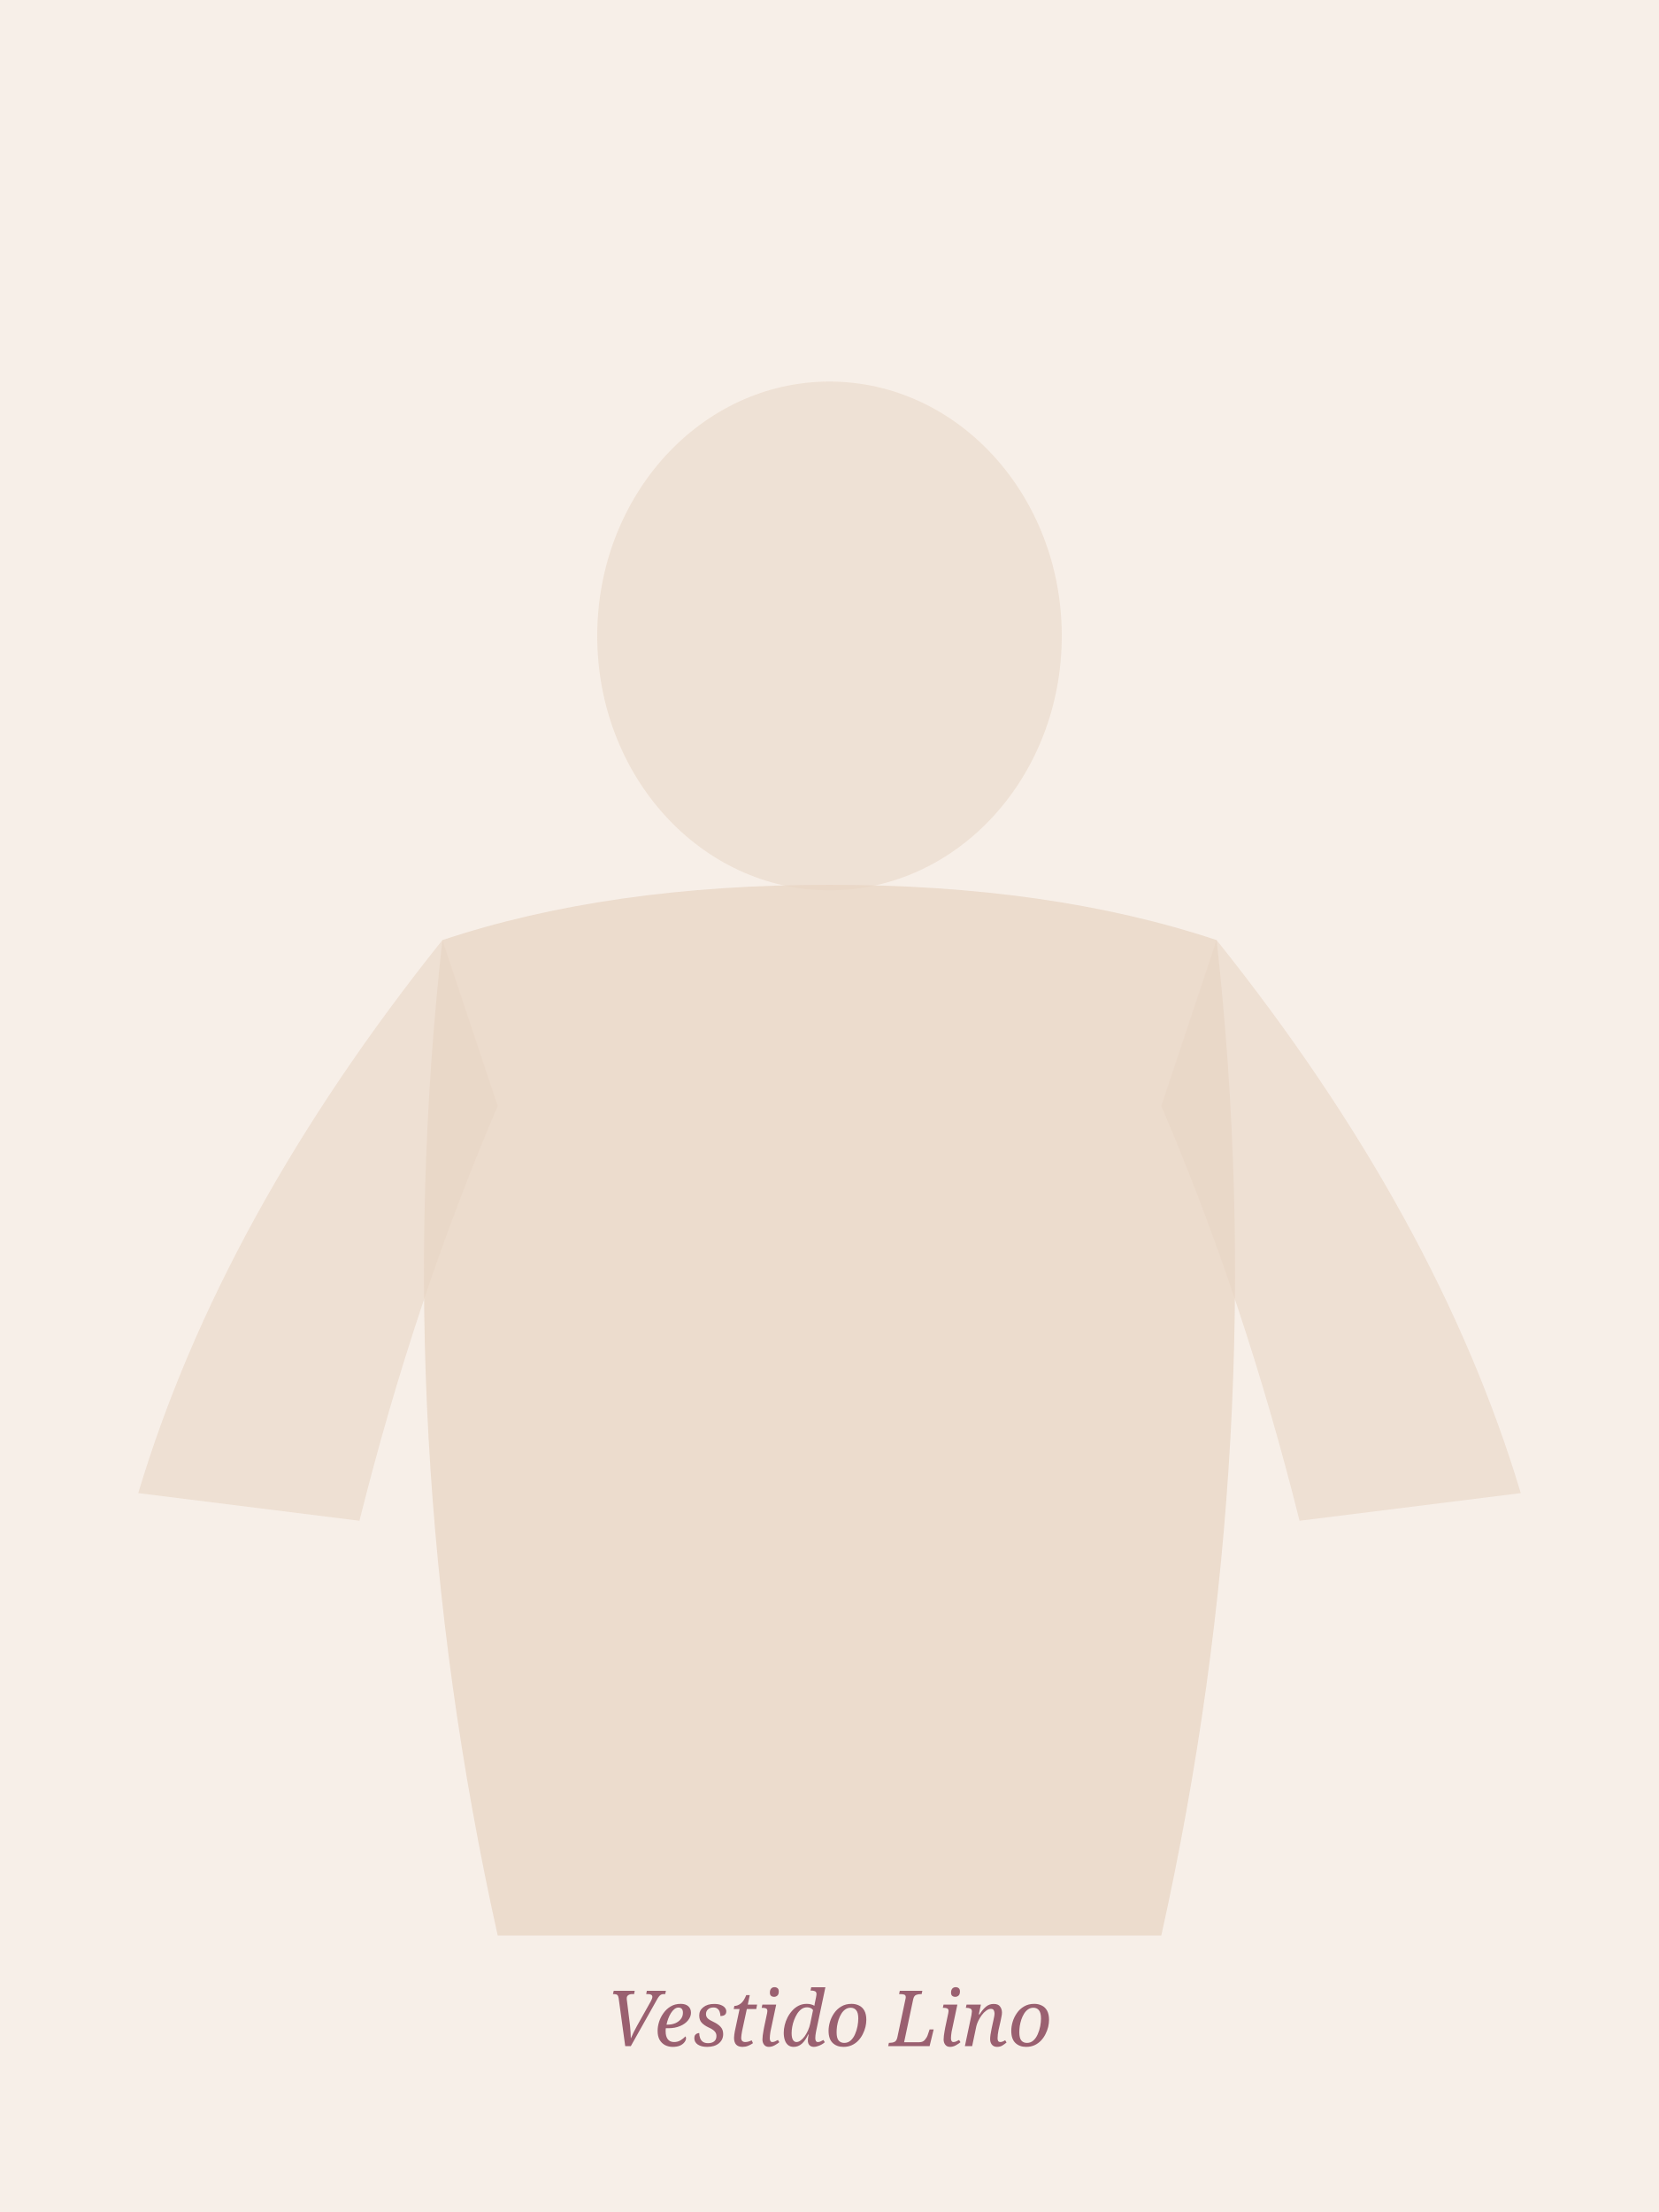
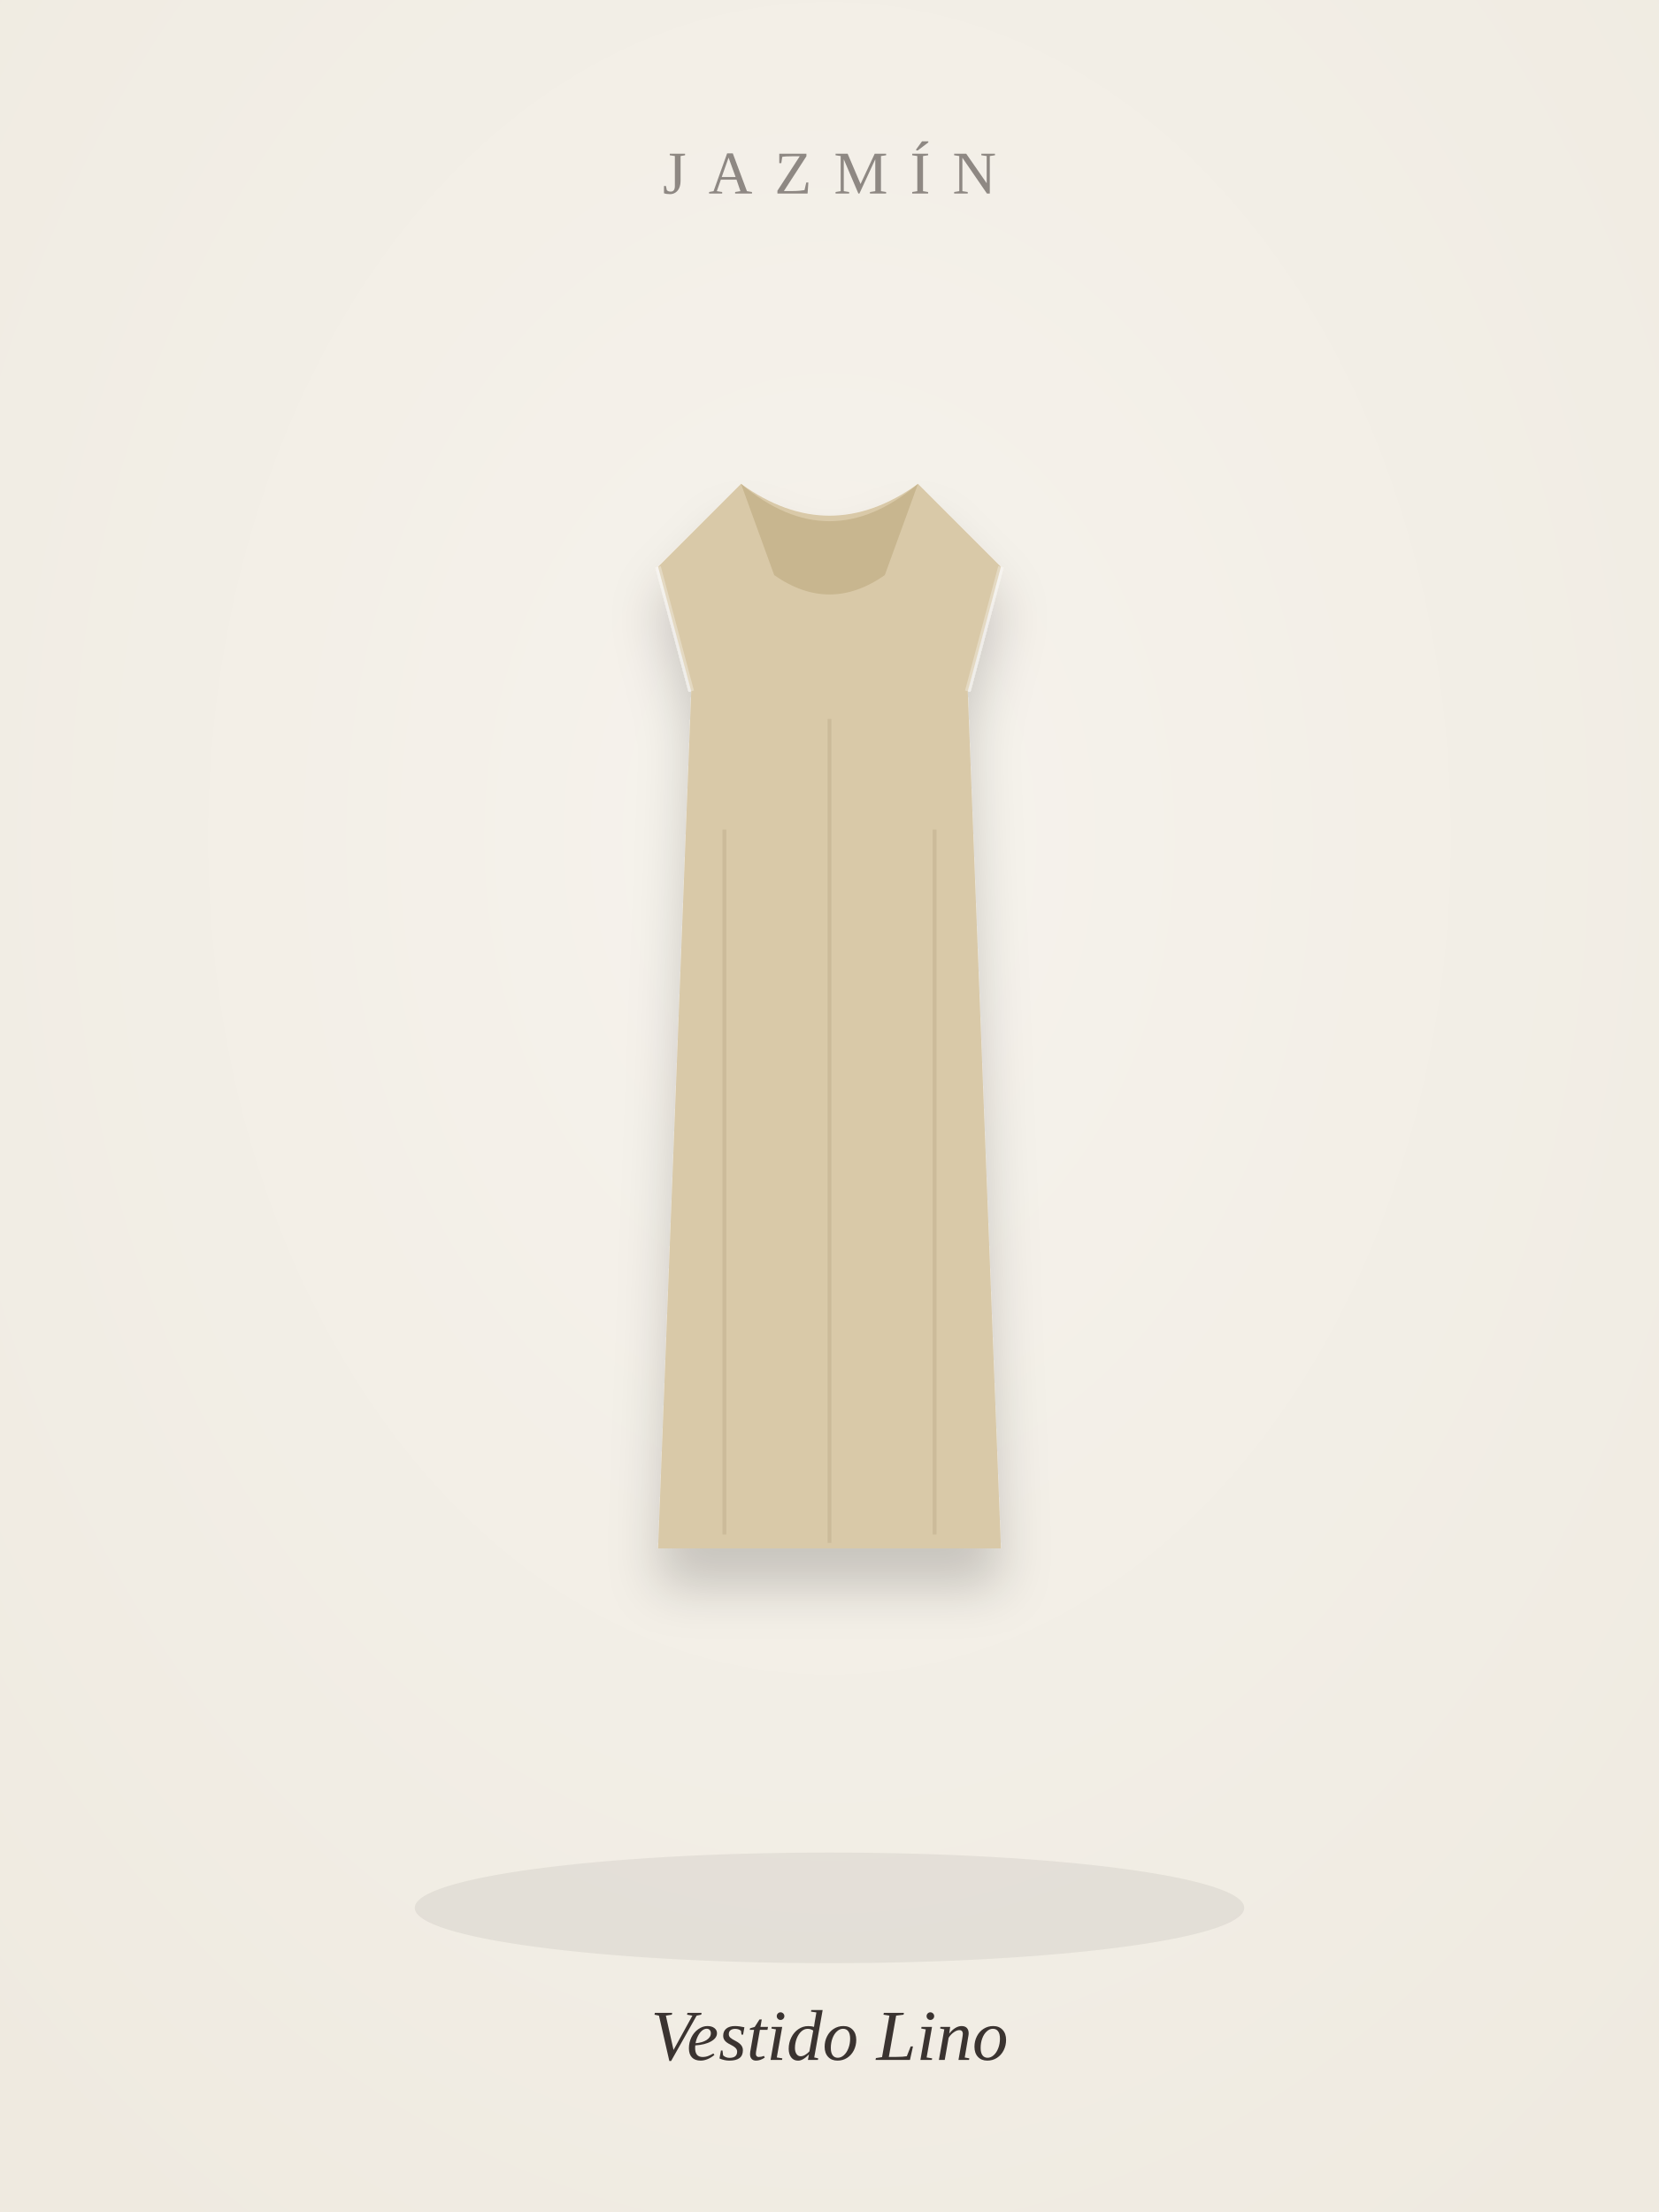
- <svg xmlns="http://www.w3.org/2000/svg" viewBox="0 0 300 400">
-   <rect width="300" height="400" fill="#F7EFE8" />
-   <g transform="translate(150 200)">
-     <ellipse cx="0" cy="-85" rx="42" ry="46" fill="#E8D5C4" opacity="0.55" />
-     <path d="M -70 -30 Q -80 60 -60 150 L 60 150 Q 80 60 70 -30 Q 40 -40 0 -40 Q -40 -40 -70 -30 Z" fill="#E8D5C4" opacity="0.75" />
-     <path d="M -70 -30 Q -110 20 -125 70 L -85 75 Q -75 35 -60 0 Z" fill="#E8D5C4" opacity="0.6" />
-     <path d="M  70 -30 Q 110 20 125 70 L 85 75 Q 75 35 60 0 Z" fill="#E8D5C4" opacity="0.6" />
+ <svg xmlns="http://www.w3.org/2000/svg" viewBox="0 0 600 800" width="600" height="800" role="img" aria-label="Vestido Lino">
+   <defs>
+     <radialGradient id="bgg" cx="50%" cy="38%" r="75%">
+       <stop offset="0%" stop-color="#f6f3ed" />
+       <stop offset="100%" stop-color="#EFEAE0" />
+     </radialGradient>
+     <filter id="soft" x="-20%" y="-20%" width="140%" height="140%">
+       <feGaussianBlur in="SourceAlpha" stdDeviation="9" />
+       <feOffset dy="14" result="o" />
+       <feComponentTransfer>
+         <feFuncA type="linear" slope="0.18" />
+       </feComponentTransfer>
+       <feMerge>
+         <feMergeNode />
+         <feMergeNode in="SourceGraphic" />
+       </feMerge>
+     </filter>
+   </defs>
+   <rect width="600" height="800" fill="url(#bgg)" />
+   <ellipse cx="300" cy="690" rx="150" ry="20" fill="#000" opacity="0.06" />
+   <text x="300" y="70" text-anchor="middle" font-family="Georgia, 'Times New Roman', serif" font-size="22" letter-spacing="8" fill="#3a3330" opacity="0.55">JAZMÍN</text>
+   <g filter="url(#soft)">
+     <path d="M238 205 L268 175 Q300 198 332 175 L362 205 L350 250 L362 560            L238 560 L250 250 Z" fill="#D9C9A8" />
+     <path d="M268 175 Q300 202 332 175 L320 208 Q300 222 280 208 Z" fill="#C8B68F" />
+     <g stroke="#bfae8c" stroke-width="1.4" opacity="0.5">
+       <line x1="262" y1="300" x2="262" y2="555" />
+       <line x1="300" y1="260" x2="300" y2="558" />
+       <line x1="338" y1="300" x2="338" y2="555" />
+     </g>
+     <path d="M238 205 L250 250 M362 205 L350 250" stroke="#fff" stroke-width="2" opacity="0.3" />
  </g>
-   <text x="150" y="370" text-anchor="middle" font-family="Georgia, serif" font-style="italic" font-size="14" fill="#9A6070">Vestido Lino</text>
+   <text x="300" y="745" text-anchor="middle" font-family="Georgia, 'Times New Roman', serif" font-size="26" font-style="italic" fill="#3a3330">Vestido Lino</text>
</svg>
